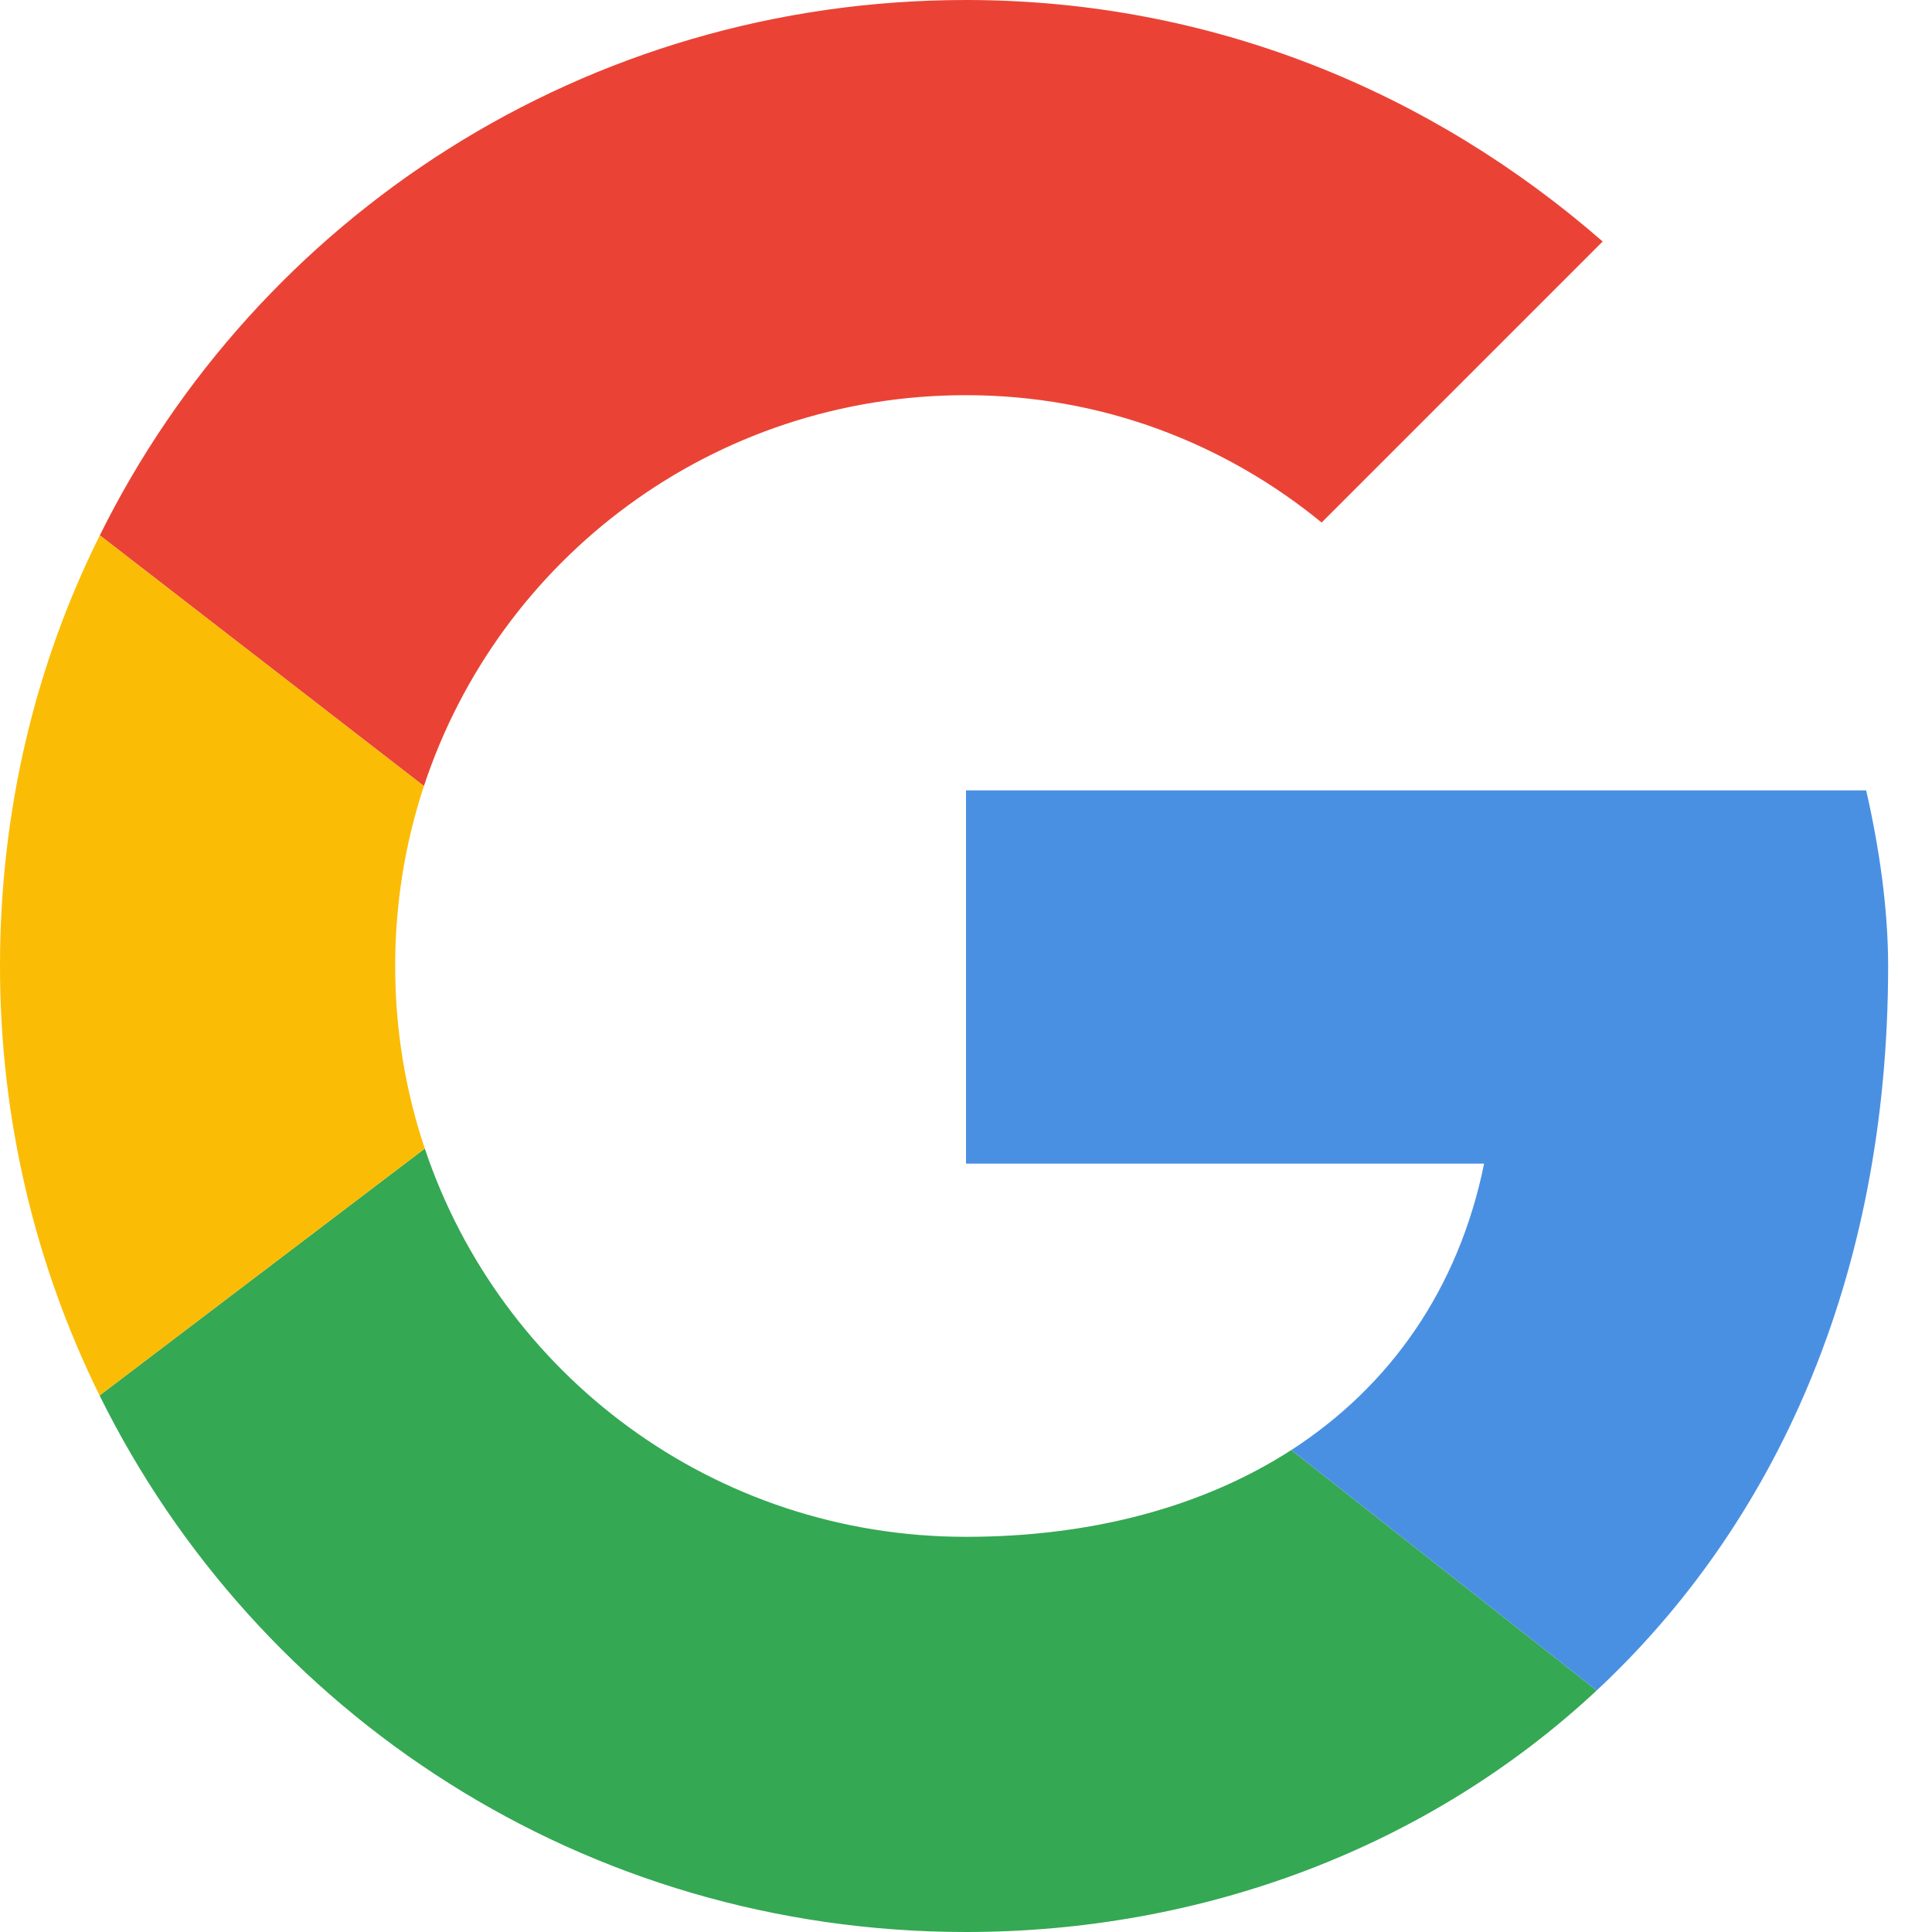
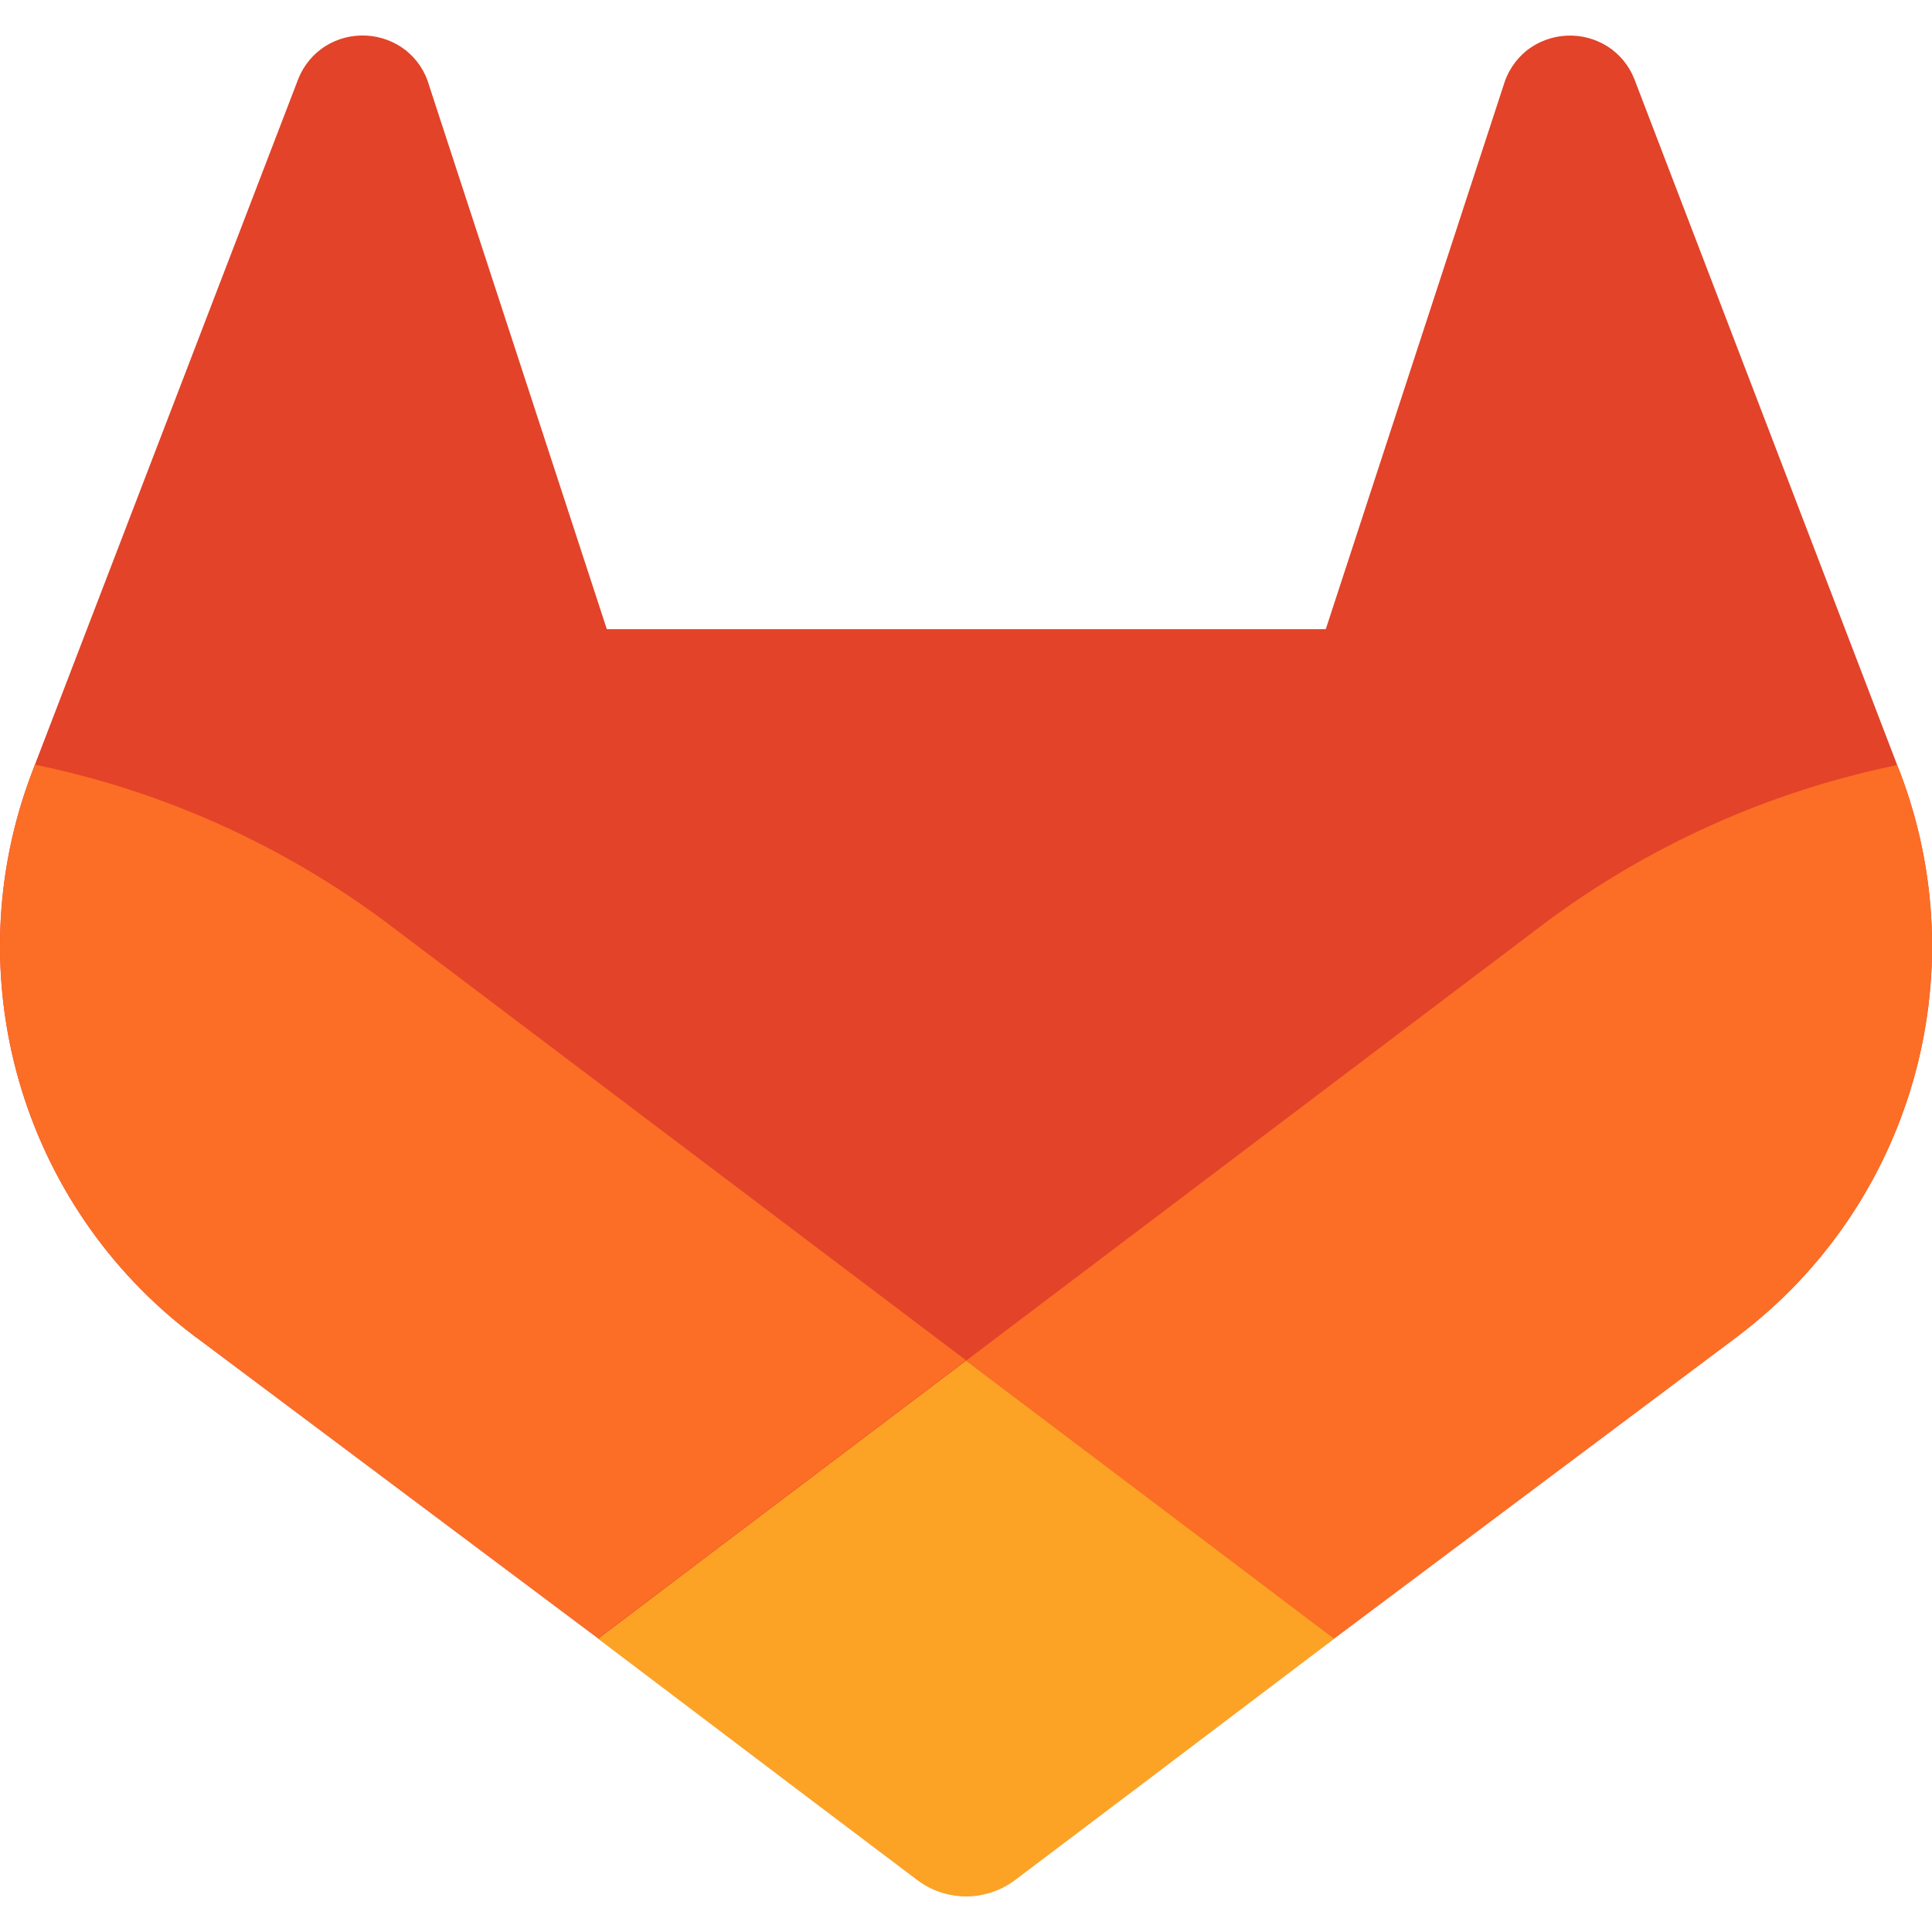
- <svg xmlns="http://www.w3.org/2000/svg" width="32" height="32" viewBox="0 0 24 24">
-   <path fill="#EA4335 " d="M5.266,9.765 C6.199,6.939 8.854,4.909 12,4.909 C13.691,4.909 15.218,5.509 16.418,6.491 L19.909,3 C17.782,1.145 15.055,0 12,0 C7.27,0 3.198,2.698 1.24,6.65 L5.266,9.765 Z" />
-   <path fill="#34A853" d="M16.041,18.013 C14.951,18.716 13.566,19.091 12,19.091 C8.866,19.091 6.219,17.077 5.277,14.268 L1.237,17.335 C3.193,21.294 7.265,24 12,24 C14.933,24 17.735,22.957 19.834,21 L16.041,18.013 Z" />
-   <path fill="#4A90E2" d="M19.834,21 C22.029,18.952 23.455,15.904 23.455,12 C23.455,11.291 23.345,10.527 23.182,9.818 L12,9.818 L12,14.455 L18.436,14.455 C18.119,16.014 17.266,17.221 16.041,18.013 L19.834,21 Z" />
-   <path fill="#FBBC05" d="M5.277,14.268 C5.038,13.556 4.909,12.794 4.909,12 C4.909,11.218 5.034,10.467 5.266,9.765 L1.24,6.65 C0.437,8.26 0,10.075 0,12 C0,13.92 0.445,15.73 1.237,17.335 L5.277,14.268 Z" />
+ <svg xmlns="http://www.w3.org/2000/svg" width="32" height="32" viewBox="93.97 97.52 192.05 184.99">
+   <defs>
+     <style>.cls-1{fill:#e24329;}.cls-2{fill:#fc6d26;}.cls-3{fill:#fca326;}</style>
+   </defs>
+   <g>
+     <path class="cls-1" d="M282.83,170.73l-.27-.69-26.14-68.22a6.81,6.81,0,0,0-2.69-3.24,7,7,0,0,0-8,.43,7,7,0,0,0-2.32,3.52l-17.65,54H154.29l-17.65-54A6.86,6.86,0,0,0,134.32,99a7,7,0,0,0-8-.43,6.87,6.87,0,0,0-2.69,3.24L97.44,170l-.26.69a48.54,48.54,0,0,0,16.1,56.1l.09.07.24.17,39.82,29.82,19.7,14.91,12,9.06a8.07,8.07,0,0,0,9.76,0l12-9.06,19.7-14.91,40.06-30,.1-.08A48.56,48.56,0,0,0,282.83,170.73Z" />
+     <path class="cls-2" d="M282.83,170.73l-.27-.69a88.3,88.3,0,0,0-35.15,15.8L190,229.25c19.55,14.79,36.57,27.64,36.57,27.64l40.06-30,.1-.08A48.56,48.56,0,0,0,282.83,170.73Z" />
+     <path class="cls-3" d="M153.43,256.89l19.7,14.91,12,9.06a8.07,8.07,0,0,0,9.76,0l12-9.06,19.7-14.91S209.55,244,190,229.25C170.45,244,153.43,256.89,153.43,256.89Z" />
+     <path class="cls-2" d="M132.58,185.84A88.19,88.19,0,0,0,97.44,170l-.26.69a48.54,48.54,0,0,0,16.1,56.1l.09.07.24.17,39.82,29.82s17-12.85,36.57-27.64Z" />
+   </g>
</svg>
